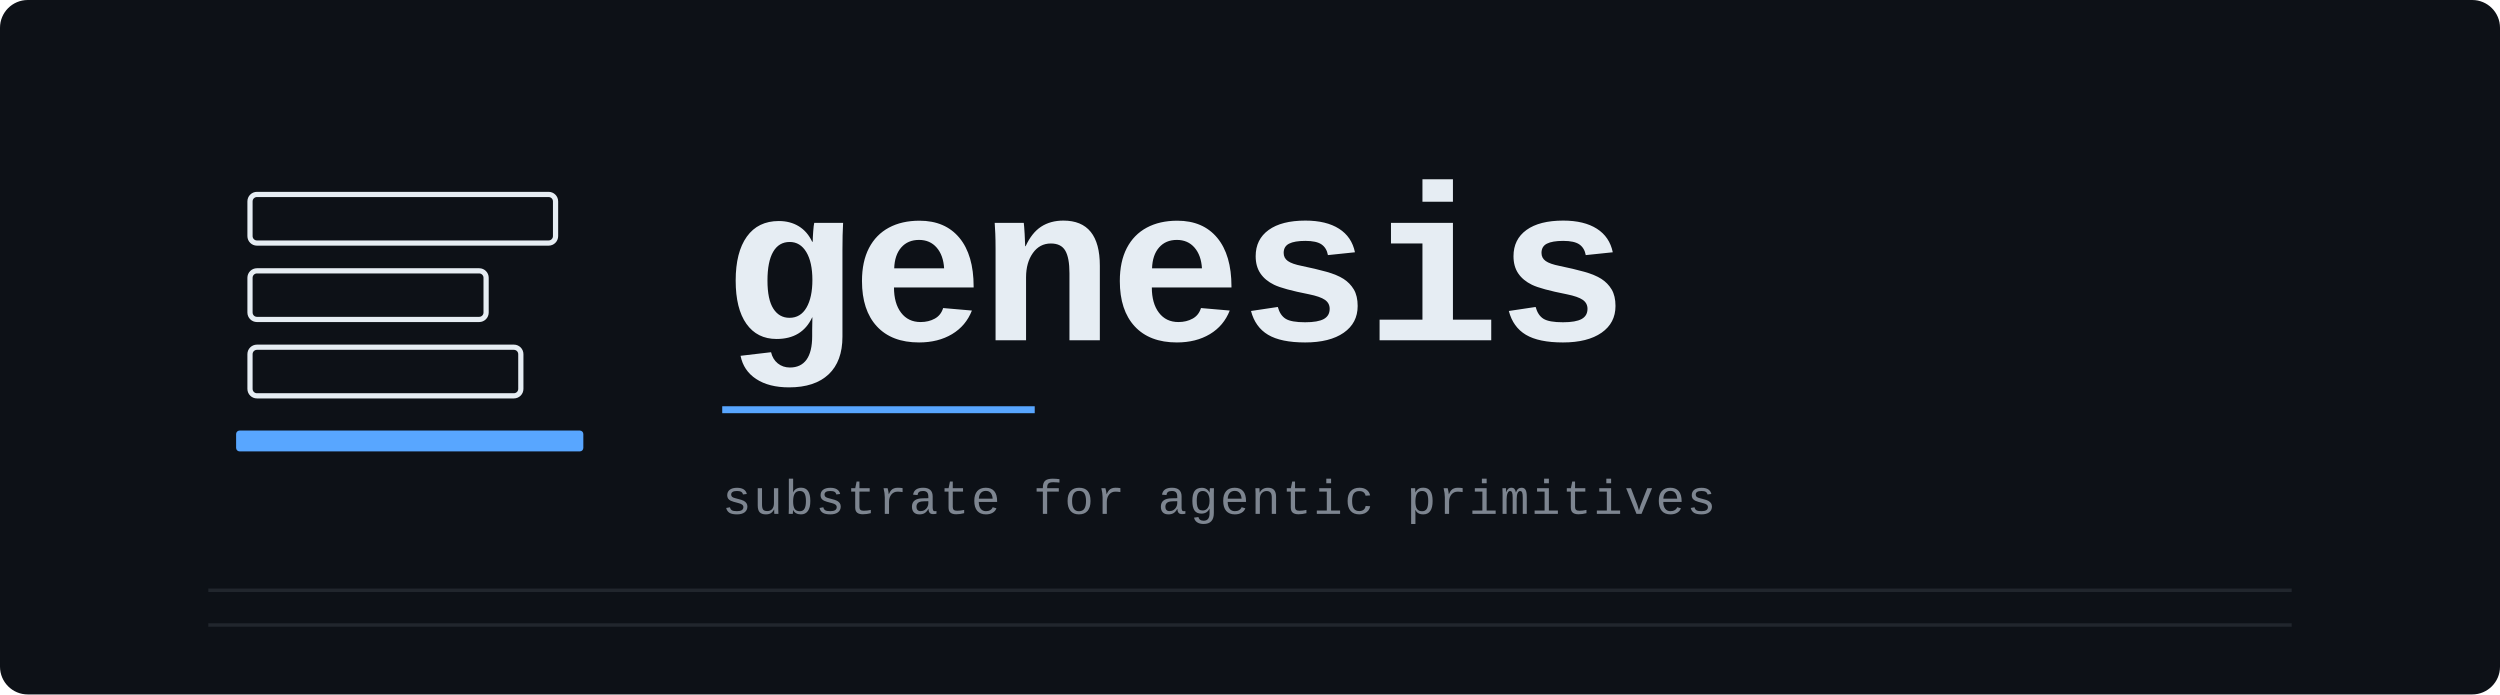
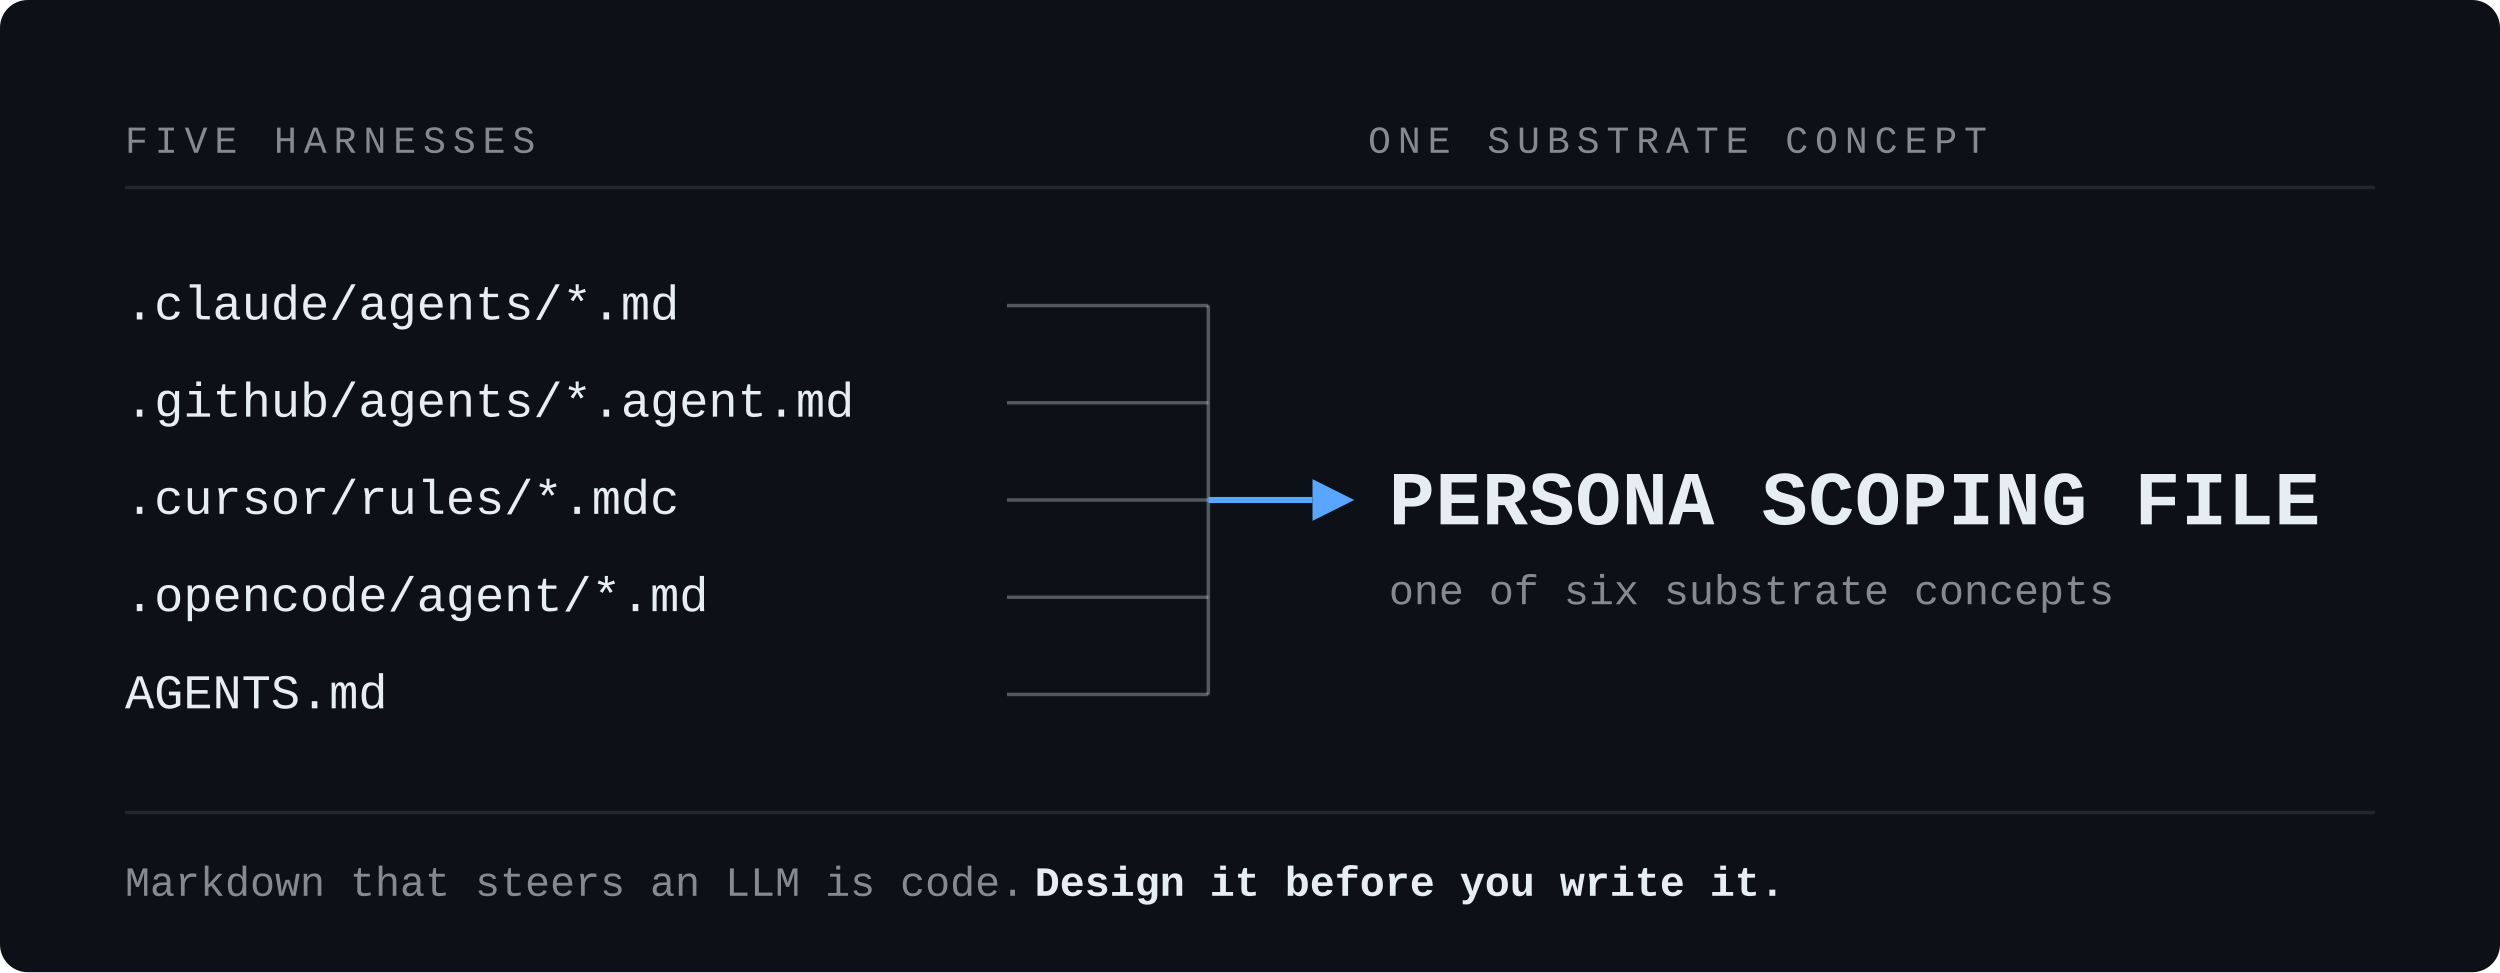
- <svg xmlns="http://www.w3.org/2000/svg" viewBox="0 0 720 200" width="720" height="200" role="img" aria-label="genesis: substrate for agentic primitives">
+ <svg xmlns="http://www.w3.org/2000/svg" viewBox="0 0 720 280" width="720" role="img" aria-label="Five different harness folder conventions are the same primitive: PERSONA SCOPING FILE. genesis-skill names the substrate once.">
  <style>
-     .panel { fill: #0d1117; }
-     .word  { fill: #e6edf3; font-family: ui-monospace, SFMono-Regular, "SF Mono", Menlo, Consolas, "Liberation Mono", monospace; font-weight: 600; letter-spacing: -0.02em; }
-     .tag   { fill: #7d8590; font-family: ui-monospace, SFMono-Regular, "SF Mono", Menlo, Consolas, "Liberation Mono", monospace; font-weight: 400; letter-spacing: 0.04em; text-transform: uppercase; }
-     .accent{ stroke: #58a6ff; stroke-width: 2; }
-     .grid  { stroke: #21262d; stroke-width: 1; }
-     .stack { fill: none; stroke: #e6edf3; stroke-width: 1.5; }
-     .substrate { fill: #58a6ff; }
+     .bg     { fill: #0d1117; }
+     .mono   { font-family: ui-monospace, SFMono-Regular, "SF Mono", Menlo, Consolas, "Liberation Mono", monospace; }
+     .body   { fill: #e6edf3; }
+     .dim    { fill: #e6edf3; opacity: 0.55; }
+     .faint  { stroke: #e6edf3; stroke-opacity: 0.32; fill: none; }
+     .hair   { stroke: #e6edf3; stroke-opacity: 0.10; }
+     .accent       { stroke: #58a6ff; fill: none; }
+     .accent-fill  { fill: #58a6ff; }
  </style>
-   <rect class="panel" width="720" height="200" rx="8" />
-   <g class="grid">
-     <line x1="60" y1="170" x2="660" y2="170" />
-     <line x1="60" y1="180" x2="660" y2="180" />
+   <rect class="bg" width="720" height="280" rx="8" />
+   <text class="mono dim" x="36" y="44" font-size="11" letter-spacing="0.18em">FIVE HARNESSES</text>
+   <text class="mono dim" x="394" y="44" font-size="11" letter-spacing="0.18em">ONE SUBSTRATE CONCEPT</text>
+   <line class="hair" x1="36" y1="54" x2="684" y2="54" stroke-width="1" />
+   <g class="mono body" font-size="14">
+     <text x="36" y="92">.claude/agents/*.md</text>
+     <text x="36" y="120">.github/agents/*.agent.md</text>
+     <text x="36" y="148">.cursor/rules/*.mdc</text>
+     <text x="36" y="176">.opencode/agent/*.md</text>
+     <text x="36" y="204">AGENTS.md</text>
  </g>
-   <g transform="translate(72, 56)">
-     <rect class="stack" x="0" y="0" width="88" height="14" rx="2" />
-     <rect class="stack" x="0" y="22" width="68" height="14" rx="2" />
-     <rect class="stack" x="0" y="44" width="78" height="14" rx="2" />
-     <rect class="substrate" x="-4" y="68" width="100" height="6" rx="1" />
+   <g class="faint" stroke-width="1">
+     <line x1="290" y1="88" x2="348" y2="88" />
+     <line x1="290" y1="116" x2="348" y2="116" />
+     <line x1="290" y1="144" x2="348" y2="144" />
+     <line x1="290" y1="172" x2="348" y2="172" />
+     <line x1="290" y1="200" x2="348" y2="200" />
  </g>
-   <text class="word" x="208" y="98" font-size="64">genesis</text>
-   <line class="accent" x1="208" y1="118" x2="298" y2="118" />
-   <text class="tag" x="208" y="148" font-size="14">substrate for agentic primitives</text>
+   <line class="faint" x1="348" y1="88" x2="348" y2="200" stroke-width="1" />
+   <line class="accent" x1="348" y1="144" x2="378" y2="144" stroke-width="1.75" />
+   <polygon class="accent-fill" points="378,138 390,144 378,150" />
+   <text class="mono body" x="400" y="151" font-size="22" font-weight="700" letter-spacing="0.01em">PERSONA SCOPING FILE</text>
+   <text class="mono dim" x="400" y="174" font-size="12">one of six substrate concepts</text>
+   <line class="hair" x1="36" y1="234" x2="684" y2="234" stroke-width="1" />
+   <text class="mono dim" x="36" y="258" font-size="12">Markdown that steers an LLM is code.</text>
+   <text class="mono body" x="298" y="258" font-size="12" font-weight="600">Design it before you write it.</text>
</svg>
